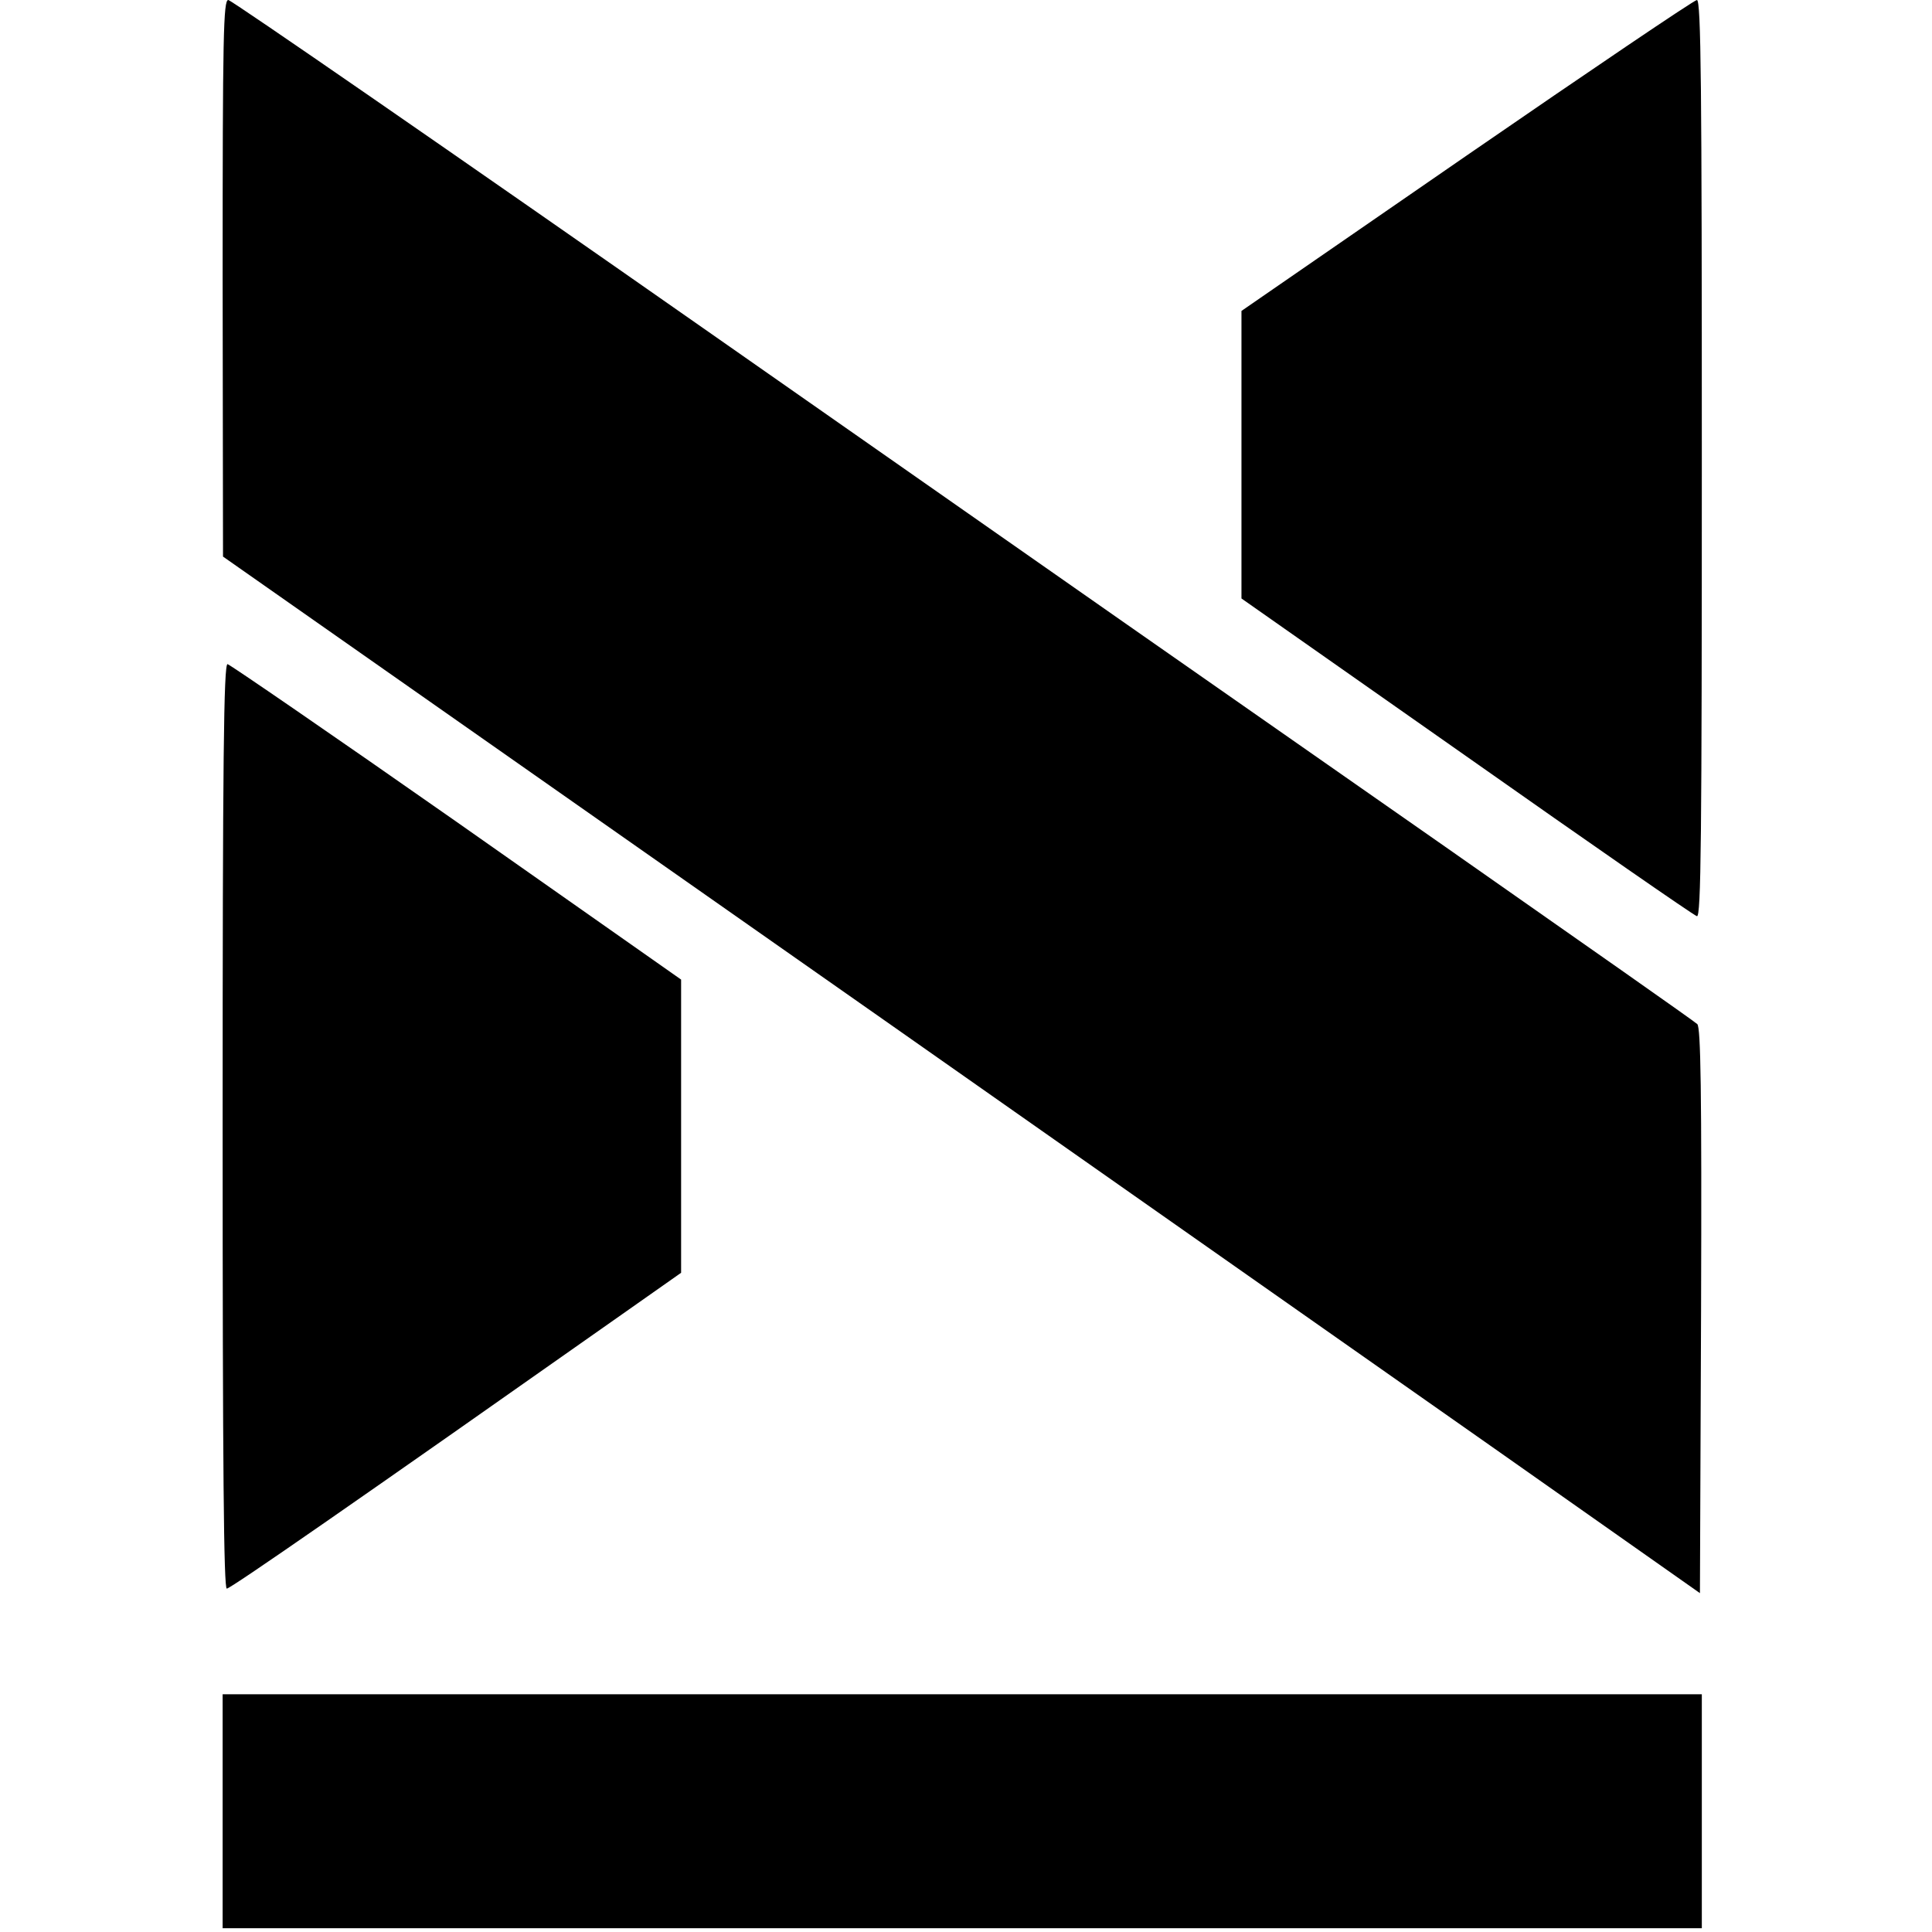
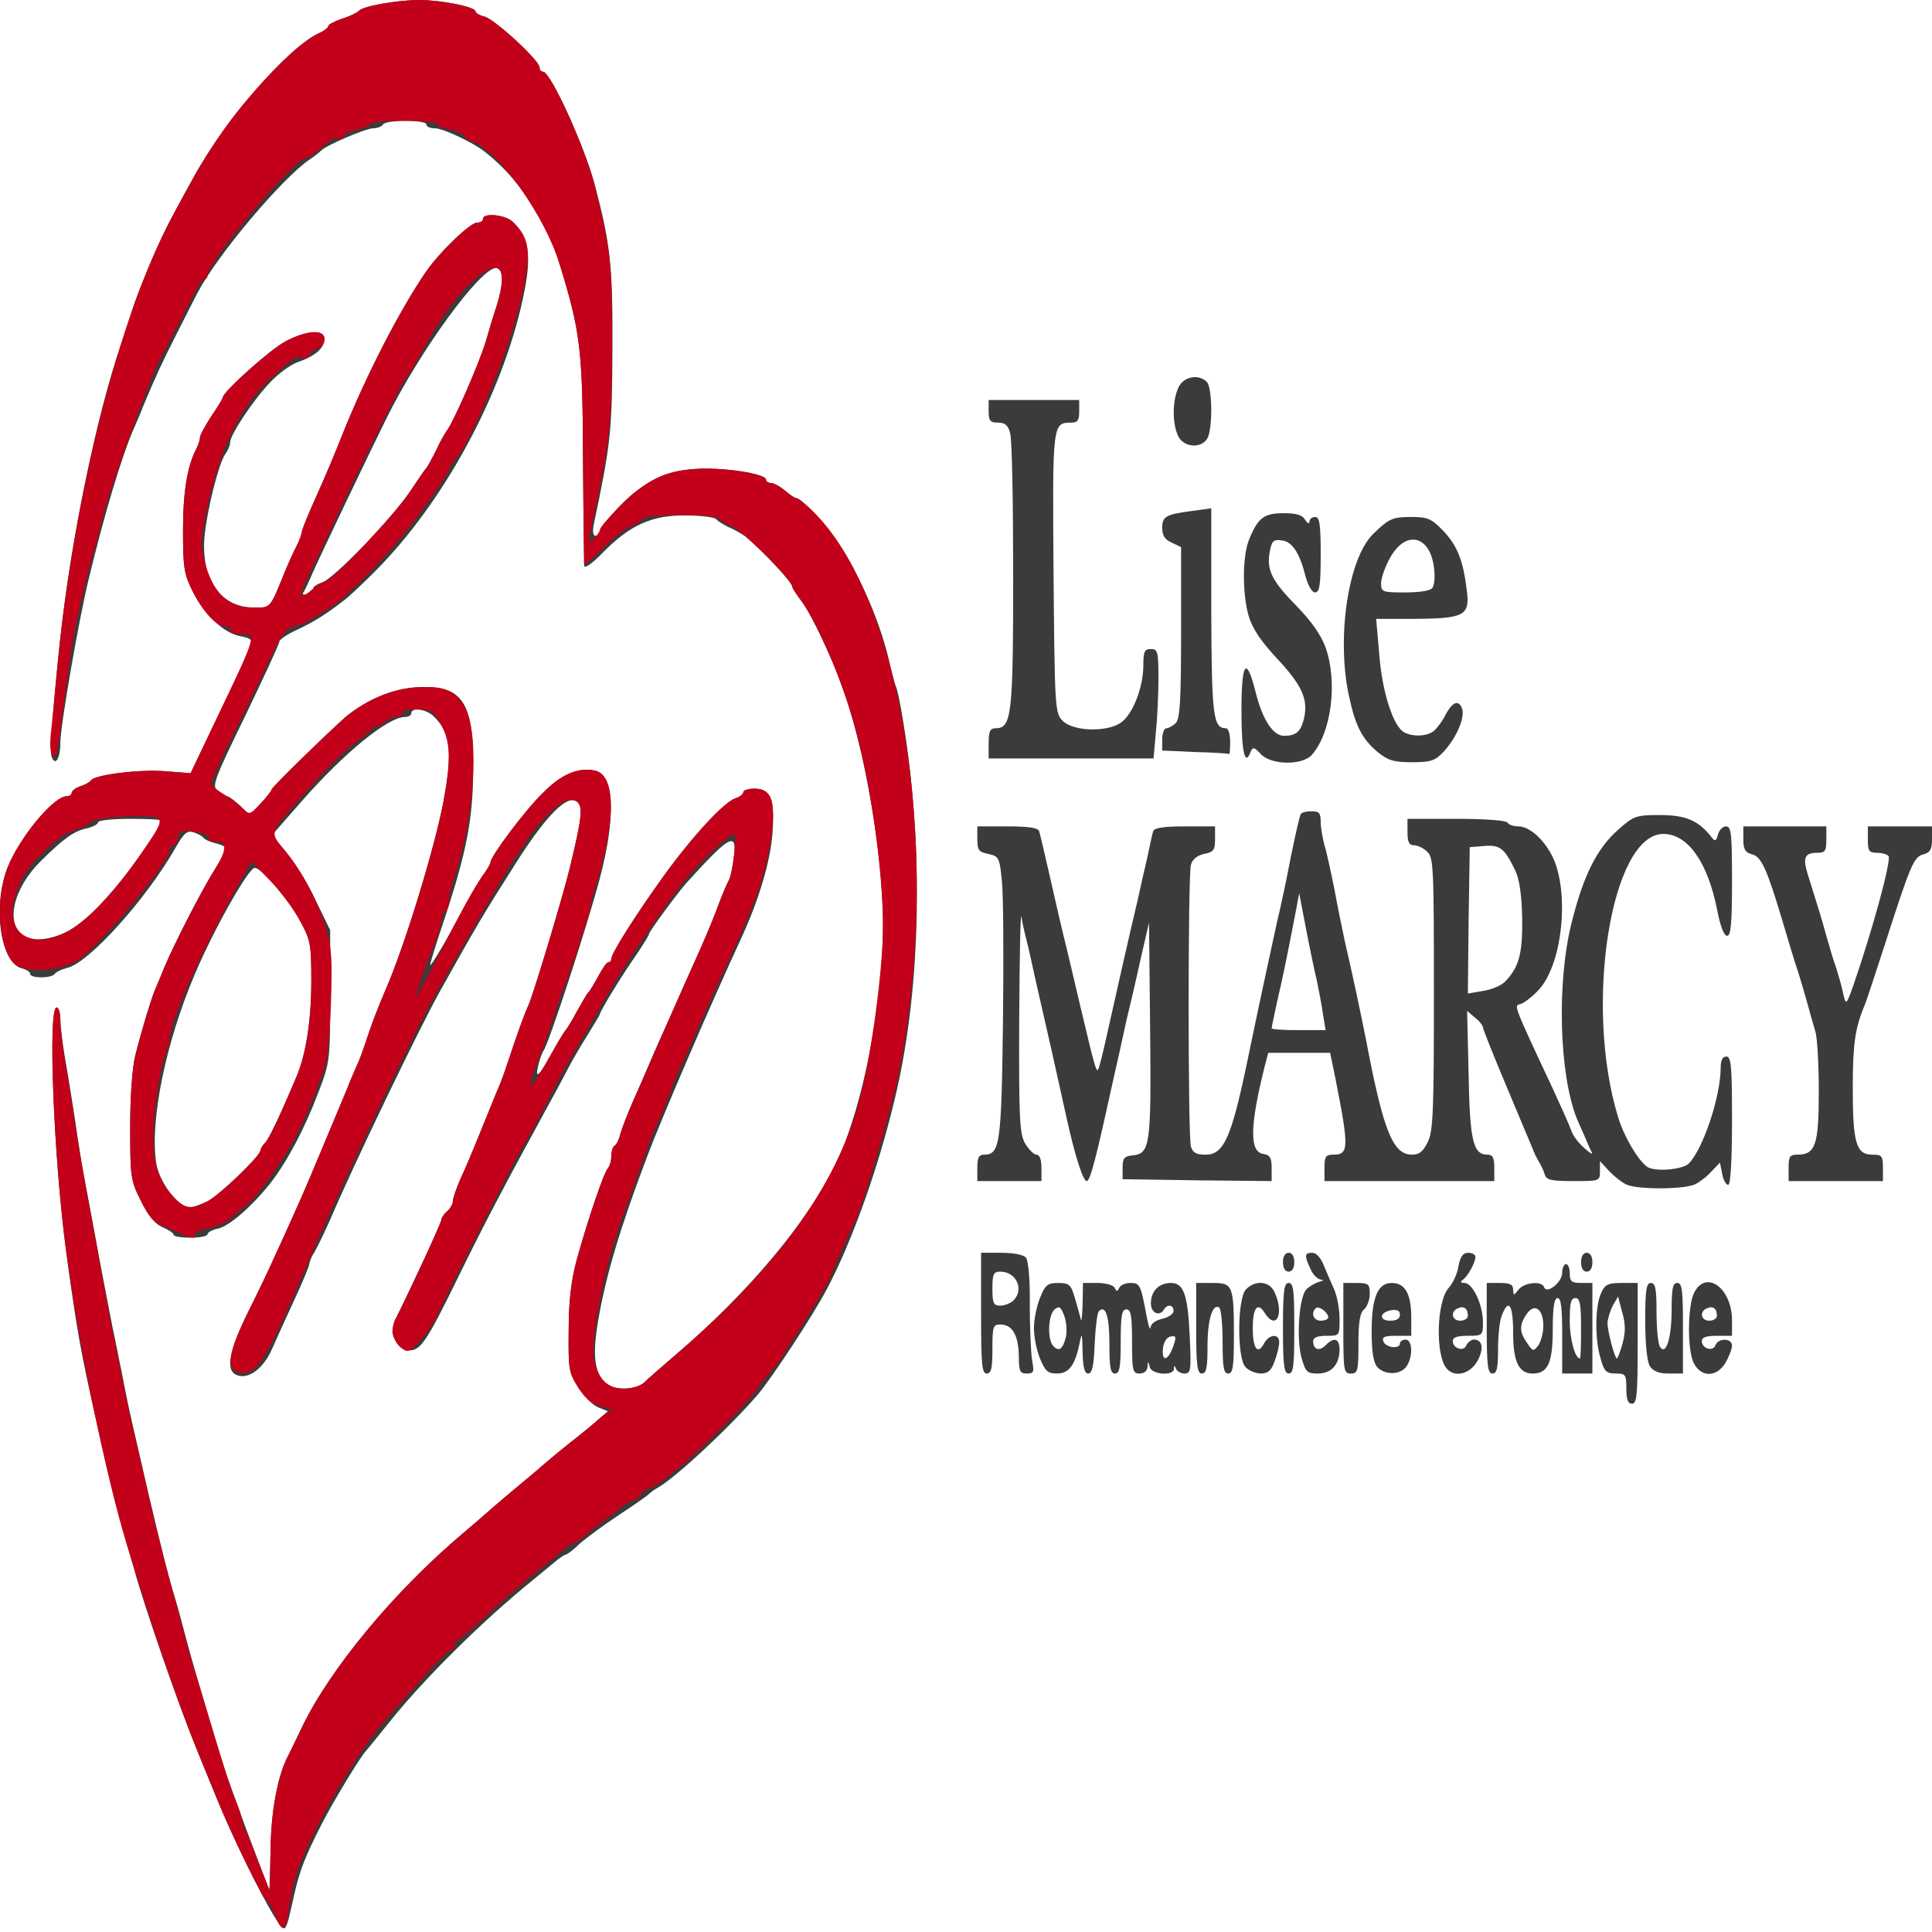
- <svg xmlns="http://www.w3.org/2000/svg" version="1.0" width="512pt" height="512pt" viewBox="0 0 512 512" preserveAspectRatio="xMidYMid meet">
-   <g transform="translate(0,512) scale(0.1,-0.1)" fill="#000000" stroke="none">
-     <path d="M590 4383 l1 -738 756 -530 c698 -489 1151 -807 2618 -1837 l540 -380 3 748 c2 590 -1 751 -10 760 -7 7 -308 218 -668 470 -360 251 -1230 859 -1933 1351 -702 491 -1284 893 -1292 893 -13 0 -15 -92 -15 -737z" />
-     <path d="M3887 4708 l-597 -412 0 -381 0 -381 597 -419 c328 -231 602 -421 610 -423 11 -3 13 204 13 1212 0 987 -2 1216 -13 1216 -7 0 -282 -186 -610 -412z" />
-     <path d="M590 2135 c0 -910 3 -1225 11 -1225 10 0 343 231 1049 728 l155 109 0 389 0 388 -595 418 c-327 229 -601 417 -607 418 -10 0 -13 -251 -13 -1225z" />
-     <path d="M590 320 l0 -310 1960 0 1960 0 0 310 0 310 -1960 0 -1960 0 0 -310z" />
+ <svg xmlns="http://www.w3.org/2000/svg" version="1.0" width="512px" height="512px" viewBox="0 0 5120 5120" preserveAspectRatio="xMidYMid meet">
+   <g id="layer101" fill="#3b3b3b" stroke="none">
+     <path d="M724 5074 c-37 -61 -107 -204 -150 -309 -15 -36 -42 -102 -53 -130 -48 -116 -141 -385 -165 -475 -9 -30 -25 -86 -36 -125 -11 -38 -27 -101 -35 -140 -9 -38 -22 -97 -30 -130 -42 -188 -50 -230 -80 -450 -33 -245 -48 -645 -25 -645 6 0 10 14 10 32 0 17 6 68 14 112 8 45 19 117 26 161 6 44 17 114 25 155 8 41 26 138 40 215 15 77 32 169 40 205 7 36 19 92 25 125 12 62 22 104 65 290 32 136 53 220 67 264 6 19 19 66 29 105 19 74 92 322 108 366 5 14 21 59 36 100 27 74 76 203 79 207 0 0 2 -47 3 -106 1 -97 18 -190 43 -241 4 -8 22 -44 39 -80 74 -156 244 -361 426 -515 32 -27 69 -59 81 -70 13 -11 42 -36 65 -55 23 -19 53 -44 65 -55 28 -24 63 -53 98 -80 14 -11 37 -30 51 -43 l26 -22 -25 -10 c-14 -5 -38 -29 -53 -52 -26 -41 -27 -49 -26 -153 0 -77 7 -133 21 -185 28 -102 72 -233 83 -244 5 -6 9 -20 9 -32 0 -13 4 -25 9 -28 5 -3 12 -17 15 -31 4 -14 18 -51 32 -83 14 -31 32 -73 40 -92 26 -61 32 -73 64 -145 17 -38 35 -79 40 -90 5 -11 22 -49 38 -85 16 -36 37 -87 47 -115 10 -27 22 -54 25 -60 4 -5 11 -31 14 -58 11 -76 -8 -66 -124 62 -25 28 -100 130 -100 136 0 4 -15 27 -32 53 -37 52 -98 152 -98 159 0 2 -15 27 -33 56 -18 29 -40 66 -48 82 -9 17 -31 59 -51 95 -123 225 -175 324 -242 461 -88 180 -103 202 -137 197 -30 -4 -48 -48 -32 -80 58 -118 123 -259 123 -266 0 -5 7 -15 15 -22 8 -7 15 -19 15 -26 0 -8 9 -33 19 -57 11 -23 36 -82 56 -132 20 -49 40 -99 45 -110 5 -11 16 -40 24 -65 31 -93 47 -136 56 -155 13 -28 92 -290 110 -365 27 -111 33 -148 27 -163 -18 -47 -79 7 -169 149 -89 140 -102 162 -201 339 -55 98 -232 466 -291 605 -16 36 -35 75 -42 87 -8 12 -14 27 -14 32 0 5 -18 49 -41 98 -22 48 -49 107 -59 130 -22 49 -60 78 -90 68 -34 -11 -25 -62 29 -171 27 -54 59 -121 71 -149 13 -27 35 -77 50 -110 24 -52 54 -124 117 -275 8 -19 19 -46 25 -60 5 -14 16 -38 23 -55 8 -16 20 -50 28 -75 14 -43 29 -80 48 -125 51 -116 131 -378 154 -500 25 -135 19 -184 -26 -227 -20 -19 -59 -24 -59 -8 0 6 -8 10 -17 10 -46 1 -162 96 -274 224 l-78 89 38 46 c21 25 56 82 77 126 l39 80 0 175 c0 172 -1 176 -32 257 -36 95 -82 181 -126 238 -49 62 -109 114 -139 121 -16 3 -28 10 -28 15 0 5 -20 9 -45 9 -25 0 -45 -3 -45 -8 0 -4 -13 -13 -30 -20 -20 -9 -38 -31 -57 -70 -27 -54 -28 -64 -28 -197 0 -83 6 -160 14 -190 20 -78 42 -148 51 -170 5 -11 16 -38 25 -60 28 -67 100 -207 133 -259 18 -28 32 -53 32 -57 0 -4 -12 -10 -27 -14 -15 -3 -30 -10 -33 -14 -3 -5 -15 -11 -26 -15 -18 -6 -26 1 -49 41 -79 138 -231 306 -287 318 -15 4 -30 11 -33 16 -8 12 -65 12 -65 0 0 -5 -10 -12 -23 -15 -56 -15 -77 -165 -37 -267 32 -80 122 -189 157 -189 7 0 13 -4 13 -9 0 -5 10 -13 22 -17 13 -4 26 -11 29 -16 10 -15 131 -30 199 -24 l65 5 64 -132 c36 -73 70 -145 76 -162 7 -16 15 -37 19 -46 6 -13 0 -18 -27 -23 -44 -8 -96 -57 -127 -120 -22 -44 -25 -63 -25 -160 0 -102 11 -171 36 -218 5 -10 9 -23 9 -29 0 -6 14 -31 30 -56 17 -24 30 -46 30 -49 0 -15 125 -127 166 -149 57 -30 104 -33 104 -7 0 24 -25 46 -69 61 -19 6 -52 30 -74 53 -45 47 -107 140 -107 160 0 8 -6 22 -14 33 -17 26 -47 145 -54 217 -10 112 43 188 130 188 47 0 42 6 85 -100 8 -19 21 -48 29 -63 8 -16 14 -33 14 -38 0 -4 12 -34 26 -66 40 -90 50 -113 80 -188 62 -156 153 -333 223 -435 35 -51 117 -130 135 -130 9 0 16 -4 16 -10 0 -17 60 -11 79 8 44 42 51 91 27 202 -54 254 -210 542 -393 725 -33 33 -69 67 -80 75 -50 39 -83 59 -126 79 -26 12 -47 26 -47 32 0 6 -41 94 -90 196 -84 172 -89 187 -73 199 10 7 21 14 25 14 4 0 19 11 34 25 l26 25 29 -31 c16 -17 29 -34 29 -37 0 -6 172 -173 202 -197 52 -41 116 -68 174 -73 129 -10 160 33 158 222 -1 132 -19 220 -80 403 -19 56 -34 106 -34 110 0 8 43 -64 90 -153 15 -28 37 -65 48 -82 12 -16 22 -33 22 -37 0 -15 89 -135 137 -182 50 -51 94 -70 139 -61 52 10 57 123 13 288 -32 121 -135 438 -149 455 -4 6 -10 24 -14 40 -9 39 4 25 40 -40 15 -27 30 -52 33 -55 3 -3 17 -25 30 -50 14 -25 27 -47 30 -50 4 -3 15 -22 26 -42 11 -21 23 -38 27 -38 5 0 8 -4 8 -9 0 -14 61 -111 137 -217 78 -108 162 -199 193 -209 11 -3 20 -11 20 -16 0 -5 13 -9 30 -9 43 0 54 28 47 120 -6 75 -36 175 -82 275 -82 177 -212 479 -250 580 -71 187 -110 317 -130 436 -15 90 -10 135 19 164 20 21 82 19 104 -2 10 -10 48 -43 83 -73 195 -167 352 -355 426 -510 70 -147 123 -420 123 -630 0 -210 -59 -524 -129 -685 -38 -87 -67 -145 -87 -172 -13 -17 -24 -34 -24 -37 0 -12 -73 -90 -124 -134 -9 -6 -28 -18 -43 -24 -15 -7 -31 -17 -35 -22 -3 -5 -40 -10 -80 -10 -90 -1 -148 25 -220 98 -29 30 -49 44 -50 35 0 -8 -2 -135 -3 -284 -1 -289 -7 -337 -62 -515 -36 -118 -108 -227 -196 -296 -30 -25 -113 -64 -134 -64 -13 0 -23 -4 -23 -10 0 -13 -107 -13 -115 0 -3 5 -15 10 -26 10 -20 0 -129 47 -139 60 -3 3 -16 14 -30 23 -73 50 -244 253 -296 352 -6 11 -31 61 -56 110 -41 81 -54 109 -90 195 -5 14 -16 39 -23 55 -31 69 -80 233 -120 400 -26 106 -75 389 -75 432 0 42 -13 65 -23 39 -5 -13 1 -104 22 -306 27 -261 96 -597 161 -785 12 -33 26 -76 31 -95 14 -47 77 -195 105 -245 11 -22 36 -67 54 -100 83 -153 253 -350 335 -387 14 -6 25 -15 25 -19 0 -4 17 -13 38 -20 20 -6 39 -16 43 -20 7 -12 102 -29 160 -29 57 0 149 18 149 30 0 4 11 11 24 14 27 7 146 116 146 135 0 6 4 11 9 11 20 0 109 195 136 295 43 162 49 218 48 440 -1 218 -4 249 -49 463 -4 21 -3 32 5 32 6 0 11 -6 11 -12 0 -12 60 -79 92 -103 52 -41 92 -57 157 -62 72 -6 191 12 191 28 0 5 6 9 13 9 8 0 24 9 37 20 13 11 26 20 30 20 13 0 67 56 101 105 68 97 125 229 149 343 6 24 12 47 14 51 3 4 10 36 16 72 59 341 52 724 -17 1014 -43 184 -114 383 -181 510 -38 72 -144 233 -183 280 -75 87 -218 221 -268 249 -9 5 -18 12 -21 15 -3 4 -39 29 -80 56 -41 27 -88 62 -105 77 -16 16 -33 28 -36 28 -3 0 -15 8 -27 18 -11 9 -40 33 -63 52 -132 107 -284 258 -374 370 -33 41 -62 77 -65 80 -13 12 -91 141 -118 195 -44 86 -58 123 -72 185 -25 111 -22 108 -56 54z m-173 -1891 c33 -18 139 -120 139 -134 0 -4 6 -14 13 -21 10 -11 36 -64 82 -173 26 -60 40 -152 40 -255 0 -98 -2 -109 -30 -160 -32 -59 -101 -140 -120 -140 -16 0 -106 158 -158 280 -78 183 -120 388 -103 503 8 49 58 117 88 117 9 0 31 -8 49 -17z m-366 -718 c39 -23 82 -64 140 -136 26 -31 105 -147 105 -154 0 -3 -38 -5 -85 -5 -47 0 -85 4 -85 9 0 5 -13 12 -29 16 -35 7 -62 27 -122 86 -75 74 -96 168 -45 201 23 15 79 7 121 -17z m645 -905 c0 -5 10 -12 23 -16 30 -9 183 -167 232 -239 22 -33 42 -62 45 -65 3 -3 14 -23 25 -45 10 -22 24 -47 30 -55 18 -24 85 -178 102 -234 8 -28 21 -71 29 -95 19 -60 18 -101 -1 -101 -42 0 -201 218 -290 397 -45 91 -167 346 -195 408 -12 28 -24 53 -27 57 -2 4 3 5 11 2 9 -3 16 -10 16 -14z" />
+     <path d="M4310 3680 c0 -37 -2 -40 -28 -40 -25 0 -31 -6 -40 -39 -16 -51 -15 -140 1 -174 10 -23 18 -27 55 -27 l42 0 0 160 c0 136 -2 160 -15 160 -11 0 -15 -11 -15 -40z m-10 -120 c8 -29 8 -52 -1 -82 l-11 -42 -14 24 c-7 14 -13 34 -14 45 0 23 19 95 25 95 2 0 9 -18 15 -40z" />
+     <path d="M2600 3480 l0 -160 54 0 c32 0 58 5 65 13 6 8 11 57 10 124 0 61 3 127 6 147 6 32 5 36 -14 36 -18 0 -21 -6 -21 -47 -1 -54 -17 -83 -49 -83 -19 0 -21 5 -21 65 0 51 -3 65 -15 65 -13 0 -15 -24 -15 -160z m86 -34 c29 -29 7 -76 -35 -76 -18 0 -21 6 -21 45 0 39 3 45 21 45 11 0 27 -6 35 -14z" />
+     <path d="M2756 3600 c-9 -22 -16 -58 -16 -80 0 -22 7 -58 16 -80 14 -35 20 -40 48 -40 29 0 34 4 44 38 6 20 13 46 16 57 2 11 4 -6 5 -37 l1 -58 39 0 c22 0 42 6 45 13 5 10 7 10 12 0 3 -7 16 -13 30 -13 25 0 27 4 43 90 5 25 9 37 10 28 1 -10 13 -19 31 -23 17 -4 30 -13 30 -21 0 -16 -16 -19 -25 -4 -12 20 -35 10 -35 -16 0 -32 21 -54 53 -54 34 0 45 31 50 143 4 88 3 97 -14 97 -9 0 -20 -6 -22 -12 -4 -10 -6 -10 -6 0 -1 19 -59 15 -64 -5 -4 -17 -5 -17 -6 0 -1 10 -9 17 -21 17 -18 0 -20 -7 -20 -85 0 -69 -3 -85 -15 -85 -12 0 -15 16 -15 85 0 69 -3 85 -15 85 -12 0 -15 -15 -15 -79 0 -73 -10 -104 -28 -86 -4 4 -9 42 -11 86 -2 59 -7 79 -17 79 -10 0 -14 -16 -15 -57 -1 -51 -2 -54 -8 -23 -12 58 -28 80 -60 80 -24 0 -31 -6 -45 -40z m353 -31 c9 -27 8 -30 -7 -27 -10 2 -18 14 -20 31 -4 37 13 34 27 -4z m-284 -27 c3 -16 1 -41 -5 -56 -9 -23 -13 -26 -25 -16 -18 15 -20 81 -3 98 15 15 25 7 33 -26z" />
+     <path d="M3170 3520 l0 -120 44 0 c53 0 56 6 56 143 0 80 -3 97 -15 97 -12 0 -15 -16 -15 -84 0 -47 -4 -87 -9 -91 -18 -11 -31 33 -31 104 0 56 -3 71 -15 71 -12 0 -15 -20 -15 -120z" />
+     <path d="M3300 3622 c-22 -25 -21 -182 2 -205 25 -26 63 -22 76 8 26 57 4 102 -26 55 -19 -31 -32 -15 -32 40 0 54 13 72 30 40 13 -24 40 -27 40 -3 0 9 -5 32 -12 50 -9 26 -18 33 -38 33 -14 -1 -32 -8 -40 -18z" />
+     <path d="M3400 3520 c0 -100 3 -120 15 -120 13 0 15 20 15 120 0 100 -2 120 -15 120 -12 0 -15 -20 -15 -120z" />
+     <path d="M3449 3598 c-14 -53 -6 -162 13 -181 8 -8 23 -17 34 -20 12 -3 13 -5 4 -6 -8 -1 -21 -13 -27 -28 -17 -36 -16 -43 5 -43 10 0 22 13 30 33 7 17 20 47 28 65 8 18 14 53 14 77 0 45 0 45 -35 45 -24 0 -35 5 -35 14 0 23 17 28 33 11 23 -23 37 -18 37 13 -1 39 -22 62 -58 62 -28 0 -32 -4 -43 -42z m71 -107 c0 -13 -26 -32 -33 -24 -14 13 -6 33 13 33 11 0 20 -4 20 -9z" />
+     <path d="M3560 3520 l0 -120 35 0 c32 0 35 3 35 29 0 16 -7 34 -15 41 -11 9 -15 33 -15 91 0 72 -2 79 -20 79 -19 0 -20 -7 -20 -120z" />
+     <path d="M3650 3623 c-10 -12 -15 -40 -15 -94 0 -90 16 -129 53 -129 35 0 51 27 52 88 l0 52 -40 0 c-31 0 -38 3 -34 15 7 17 44 21 44 5 0 -5 7 -10 15 -10 19 0 20 48 1 73 -17 21 -56 21 -76 0z m60 -139 c0 -10 -7 -14 -22 -12 -32 5 -35 28 -4 28 17 0 26 -5 26 -16z" />
+     <path d="M3834 3627 c-31 -36 -27 -180 6 -215 10 -11 22 -36 25 -56 5 -26 12 -36 26 -36 11 0 19 5 19 11 0 15 -21 53 -34 61 -7 5 -5 8 5 8 22 0 49 58 49 104 0 35 -1 36 -40 36 -28 0 -40 4 -40 14 0 20 30 29 36 11 4 -8 13 -15 20 -15 24 0 27 27 8 59 -20 33 -59 42 -80 18z m56 -140 c0 -19 -10 -27 -26 -20 -21 8 -17 33 6 33 11 0 20 -6 20 -13z" />
+     <path d="M3940 3520 l0 -120 35 0 c27 0 35 4 35 18 1 16 1 16 14 0 15 -20 62 -24 68 -7 7 20 48 -13 48 -38 0 -13 5 -23 10 -23 6 0 10 11 10 25 0 21 5 25 30 25 l30 0 0 120 0 120 -40 0 -40 0 0 -100 c0 -73 -3 -100 -12 -100 -9 0 -13 23 -13 83 0 89 -13 117 -53 117 -37 0 -52 -31 -52 -108 0 -74 -12 -93 -30 -46 -6 14 -10 54 -10 90 0 50 -3 64 -15 64 -12 0 -15 -20 -15 -120z m250 0 c0 -64 -3 -80 -15 -80 -12 0 -15 13 -15 60 0 49 14 100 27 100 2 0 3 -36 3 -80z m-100 -6 c0 -45 -23 -62 -44 -32 -20 29 -20 48 1 77 15 23 17 23 30 6 7 -11 13 -33 13 -51z" />
+     <path d="M4372 3620 c-7 -12 -12 -58 -12 -120 0 -82 3 -100 15 -100 12 0 15 15 15 78 0 42 4 83 9 91 16 25 31 -23 31 -98 0 -56 3 -71 15 -71 13 0 15 20 15 120 l0 120 -38 0 c-26 0 -41 -6 -50 -20z" />
+     <path d="M4489 3613 c-18 -33 -17 -154 1 -188 32 -61 100 -11 100 74 l0 41 -40 0 c-28 0 -40 4 -40 14 0 20 30 29 36 11 8 -20 44 -19 44 1 0 9 -8 29 -17 45 -23 39 -64 40 -84 2z m61 -126 c0 -19 -10 -27 -26 -20 -21 8 -17 33 6 33 11 0 20 -6 20 -13z" />
+     <path d="M3400 3345 c0 -16 6 -25 15 -25 9 0 15 9 15 25 0 16 -6 25 -15 25 -9 0 -15 -9 -15 -25z" />
+     <path d="M4190 3345 c0 -16 6 -25 15 -25 9 0 15 9 15 25 0 16 -6 25 -15 25 -9 0 -15 -9 -15 -25z" />
+     <path d="M4312 3140 c-12 -5 -34 -22 -47 -36 l-25 -27 0 27 c0 26 -1 26 -70 26 -59 0 -72 -3 -76 -17 -3 -10 -10 -25 -15 -33 -5 -8 -12 -22 -15 -30 -3 -8 -35 -83 -70 -167 -35 -83 -64 -156 -64 -160 0 -5 -9 -17 -21 -26 l-21 -18 4 168 c3 176 12 213 50 213 14 0 18 8 18 35 l0 35 -225 0 -225 0 0 -35 c0 -30 3 -35 24 -35 41 0 41 -20 5 -202 l-14 -68 -82 0 -82 0 -10 38 c-39 157 -40 225 -3 230 18 3 22 10 22 38 l0 34 -197 -2 -198 -3 0 -30 c0 -25 4 -31 26 -33 47 -5 50 -25 47 -332 l-3 -285 -23 100 c-12 55 -29 127 -37 160 -7 33 -25 114 -40 180 -40 183 -56 245 -65 245 -10 0 -32 -69 -54 -170 -9 -41 -27 -122 -40 -180 -13 -58 -32 -139 -41 -180 -9 -41 -20 -91 -25 -110 -5 -19 -11 -46 -13 -60 -3 -14 -5 109 -6 273 -1 266 1 302 16 328 10 16 23 29 30 29 8 0 13 13 13 35 l0 35 -85 0 -85 0 0 -35 c0 -27 4 -35 18 -35 42 0 46 -28 50 -354 2 -170 1 -338 -3 -373 -6 -60 -8 -64 -36 -70 -25 -5 -29 -10 -29 -39 l0 -34 80 0 c56 0 82 4 84 13 2 6 16 66 31 132 15 66 33 145 41 175 7 30 25 105 39 165 38 160 41 172 47 155 3 -8 13 -49 22 -90 22 -99 63 -280 81 -355 7 -33 19 -85 26 -115 6 -30 13 -61 15 -67 2 -9 28 -13 84 -13 l80 0 0 34 c0 29 -4 34 -29 39 -18 4 -31 14 -35 29 -8 30 -8 716 0 746 5 17 14 22 39 22 48 0 68 -45 109 -240 26 -127 66 -312 81 -380 9 -36 25 -112 36 -170 12 -58 23 -108 26 -112 2 -5 15 -8 29 -8 20 0 24 5 24 28 0 15 5 43 10 62 6 19 17 71 26 115 8 44 21 107 28 140 20 85 42 190 56 260 46 242 71 304 121 305 21 0 30 -8 43 -34 14 -29 16 -83 16 -393 0 -336 -1 -361 -18 -376 -10 -10 -26 -17 -35 -17 -13 0 -17 -9 -17 -35 l0 -35 129 0 c76 0 132 4 136 10 3 6 17 10 29 10 35 0 82 49 100 104 34 106 10 273 -49 332 -17 18 -38 33 -46 35 -17 4 -20 -2 86 224 23 50 45 99 49 111 3 11 18 32 33 45 14 13 24 20 22 14 -3 -5 -11 -23 -18 -40 -7 -16 -17 -39 -22 -50 -47 -117 -54 -361 -14 -520 31 -124 66 -195 123 -246 42 -37 47 -39 112 -39 68 0 102 15 136 59 9 12 12 10 17 -8 3 -11 12 -21 21 -21 14 0 16 19 16 145 0 113 -3 145 -13 145 -8 0 -18 -25 -26 -67 -25 -128 -78 -203 -143 -203 -138 0 -211 453 -120 750 15 51 53 115 77 132 19 14 93 8 110 -8 38 -38 85 -178 85 -255 0 -19 5 -29 15 -29 13 0 15 26 15 170 0 109 -4 170 -10 170 -6 0 -13 -13 -16 -29 l-6 -30 -22 23 c-11 13 -31 28 -43 34 -26 14 -148 15 -181 2z m-806 -452 c-3 -24 -11 -63 -16 -88 -6 -25 -19 -87 -29 -139 l-18 -94 -12 64 c-26 133 -31 156 -46 221 -8 37 -15 70 -15 73 0 3 32 5 71 5 l72 0 -7 -42z m482 -86 c37 -38 47 -73 46 -166 -1 -61 -7 -103 -17 -126 -29 -61 -41 -72 -84 -68 l-38 3 -3 194 -2 194 40 -7 c22 -3 48 -14 58 -24z" />
+     <path d="M4740 3095 c0 -30 3 -35 23 -35 48 0 57 -25 57 -167 0 -71 -4 -143 -9 -159 -5 -16 -14 -49 -21 -74 -7 -25 -18 -63 -25 -85 -8 -22 -25 -80 -40 -130 -42 -141 -57 -175 -82 -181 -18 -5 -23 -13 -23 -40 l0 -34 110 0 110 0 0 35 c0 30 -3 35 -24 35 -34 0 -39 13 -25 58 24 76 37 118 49 162 7 25 18 63 26 85 7 22 16 54 19 70 7 29 8 29 27 -25 50 -144 100 -328 93 -341 -4 -5 -17 -9 -31 -9 -21 0 -24 -5 -24 -35 l0 -35 85 0 85 0 0 34 c0 27 -5 35 -22 40 -26 6 -34 25 -102 236 -26 80 -50 154 -55 165 -25 60 -31 103 -31 218 0 146 9 177 52 177 25 0 28 3 28 35 l0 35 -125 0 -125 0 0 -35z" />
+     <path d="M3341 1998 c-18 -19 -21 -19 -27 -5 -15 40 -24 -2 -24 -109 0 -131 13 -148 38 -48 18 72 46 114 75 114 31 0 44 -11 52 -43 13 -52 -3 -89 -69 -160 -45 -48 -67 -81 -77 -115 -17 -59 -17 -160 2 -204 23 -56 39 -68 91 -68 34 0 50 5 57 18 6 9 11 11 11 5 0 -7 7 -13 15 -13 12 0 15 18 15 100 0 81 -3 100 -15 100 -8 0 -18 -17 -25 -42 -16 -63 -35 -93 -64 -96 -21 -3 -26 2 -31 30 -9 48 5 77 72 145 38 39 64 76 76 109 32 91 16 224 -36 284 -25 29 -109 28 -136 -2z" />
+     <path d="M3651 1993 c-42 -35 -60 -71 -77 -153 -32 -153 -1 -360 65 -425 41 -40 51 -45 100 -45 44 0 54 4 85 36 37 39 53 76 63 157 9 68 -5 76 -136 77 l-104 0 8 92 c7 95 34 184 62 206 21 15 63 15 83 -1 8 -7 22 -25 30 -41 19 -37 36 -43 45 -17 7 24 -15 76 -50 114 -22 23 -33 27 -83 27 -49 0 -64 -5 -91 -27z m145 -435 c5 -7 7 -28 5 -47 -8 -91 -74 -110 -117 -33 -13 23 -24 54 -24 67 0 24 3 25 64 25 41 0 68 -5 72 -12z" />
+     <path d="M2620 1970 c0 -32 4 -40 18 -40 43 0 47 -33 47 -404 0 -193 -3 -363 -8 -378 -5 -21 -14 -28 -32 -28 -21 0 -25 -5 -25 -30 l0 -30 120 0 120 0 0 30 c0 24 -4 30 -21 30 -50 0 -50 2 -47 399 3 358 4 371 24 391 28 29 120 31 156 4 31 -23 58 -94 58 -151 0 -36 3 -43 20 -43 18 0 20 7 20 78 0 42 -3 107 -7 145 l-6 67 -218 0 -219 0 0 -40z" />
+     <path d="M3168 1993 l-88 -4 0 -29 c0 -17 5 -30 11 -30 6 0 17 -6 25 -14 11 -12 14 -58 14 -241 l0 -225 -25 -12 c-18 -8 -25 -19 -25 -39 0 -30 9 -36 80 -45 l50 -7 0 274 c1 277 5 309 39 309 6 0 11 15 11 35 0 19 -1 34 -2 33 -2 -1 -42 -4 -90 -5z" />
+     <path d="M3122 1155 c-16 -34 -15 -94 1 -128 13 -29 53 -37 75 -15 15 15 16 122 2 149 -16 29 -64 25 -78 -6z" />
+   </g>
+   <g id="layer102" fill="#c30019" stroke="none">
+     <path d="M729 5075 c-7 -19 -16 -35 -20 -35 -9 0 -94 -174 -135 -275 -6 -16 -17 -41 -22 -55 -70 -164 -139 -364 -217 -620 -56 -187 -127 -528 -159 -770 -34 -255 -50 -650 -26 -650 6 0 10 17 10 37 0 20 7 75 15 122 8 47 20 118 25 156 12 76 34 199 55 310 7 39 18 99 25 135 6 36 17 94 25 130 7 36 19 92 25 125 7 33 18 85 26 115 7 30 25 107 39 170 15 63 34 140 42 170 15 54 29 108 54 200 6 25 17 63 24 85 8 22 25 81 40 130 40 134 57 187 72 222 7 17 13 36 13 42 0 6 4 19 9 29 6 9 22 50 37 90 15 39 28 72 28 72 1 0 2 -49 3 -108 1 -98 18 -190 43 -242 4 -8 22 -44 39 -80 74 -155 243 -360 426 -515 32 -27 69 -59 81 -70 13 -11 42 -36 65 -55 23 -19 53 -44 65 -55 27 -23 61 -51 98 -80 14 -11 39 -32 56 -46 l31 -26 -30 -6 c-21 -5 -39 -19 -58 -49 -26 -41 -27 -49 -26 -153 0 -77 7 -133 21 -185 28 -102 72 -233 83 -244 5 -6 9 -20 9 -32 0 -13 4 -25 9 -28 5 -3 12 -17 15 -31 4 -14 18 -51 32 -83 14 -31 29 -66 34 -77 18 -41 58 -132 79 -180 30 -68 36 -81 69 -155 16 -36 37 -87 47 -115 10 -27 22 -54 26 -60 10 -14 23 -125 15 -125 -13 0 -87 69 -134 126 -31 37 -148 208 -182 265 -8 14 -34 59 -58 100 -24 41 -51 88 -61 104 -10 17 -40 73 -66 125 -27 52 -56 106 -66 120 -15 23 -187 362 -223 440 -17 38 -61 90 -76 90 -16 0 -40 -31 -40 -51 0 -11 4 -27 10 -37 20 -36 120 -252 120 -261 0 -5 7 -14 15 -21 8 -7 15 -19 15 -26 0 -8 9 -33 19 -57 11 -23 36 -82 56 -132 20 -49 40 -99 45 -110 5 -11 16 -40 24 -65 31 -93 47 -136 56 -155 13 -28 92 -290 110 -365 38 -157 38 -180 0 -180 -24 0 -76 50 -116 110 -16 25 -31 47 -34 50 -3 3 -11 16 -19 30 -8 14 -35 60 -60 103 -25 43 -60 104 -78 135 -17 31 -38 68 -46 82 -47 81 -184 366 -283 585 -27 60 -32 71 -79 180 -93 214 -116 249 -158 243 -39 -5 -34 -51 21 -162 28 -56 60 -123 72 -151 13 -27 35 -77 50 -110 24 -52 54 -124 117 -275 8 -19 19 -46 25 -60 5 -14 16 -38 23 -55 8 -16 20 -50 28 -75 14 -43 29 -80 48 -125 51 -116 131 -378 154 -500 21 -112 19 -160 -7 -206 -20 -36 -25 -39 -65 -39 -27 0 -42 4 -38 10 3 6 -3 10 -14 10 -11 0 -27 7 -35 16 -9 8 -16 13 -16 9 0 -4 -6 0 -14 7 -8 7 -26 22 -40 33 -39 30 -74 65 -141 140 -95 107 -92 98 -47 153 46 57 83 127 107 205 14 48 16 83 12 195 -2 75 -10 153 -17 172 -34 93 -45 119 -73 175 -33 66 -100 161 -132 186 -11 9 -31 26 -44 38 -14 12 -42 24 -63 27 -20 4 -35 10 -32 15 7 12 -12 11 -34 0 -9 -5 -32 -15 -49 -21 -25 -9 -39 -26 -60 -69 -27 -53 -28 -63 -28 -196 0 -83 6 -160 14 -190 20 -78 42 -148 51 -170 5 -11 16 -38 25 -60 24 -58 92 -191 132 -257 36 -58 36 -78 2 -78 -11 0 -18 -4 -15 -9 7 -10 -60 -25 -74 -16 -6 3 -10 13 -10 21 0 8 -4 14 -10 14 -5 0 -10 5 -10 11 0 31 -153 219 -234 287 -35 28 -109 41 -161 26 -54 -15 -74 -165 -35 -265 32 -80 122 -189 157 -189 7 0 13 -4 13 -9 0 -5 10 -13 22 -17 13 -4 26 -11 29 -16 10 -15 131 -30 199 -24 l65 5 65 -137 c114 -238 112 -232 64 -232 -13 0 -24 -4 -24 -10 0 -5 -7 -10 -14 -10 -23 0 -59 -40 -86 -94 -22 -44 -25 -62 -25 -160 0 -102 11 -171 36 -218 5 -10 9 -23 9 -29 0 -6 14 -31 30 -56 16 -24 30 -46 30 -49 0 -15 125 -127 166 -149 58 -31 104 -33 104 -6 0 11 -9 23 -20 26 -11 3 -20 11 -20 16 0 6 -8 9 -17 7 -20 -4 -24 -1 -89 58 -79 72 -134 190 -169 358 -14 72 -14 83 0 134 23 77 62 112 124 112 50 0 45 6 88 -100 8 -19 21 -48 29 -63 8 -16 14 -33 14 -38 0 -4 12 -34 26 -66 40 -90 50 -113 80 -188 62 -156 153 -333 223 -435 35 -51 117 -130 135 -130 9 0 16 -4 16 -10 0 -17 60 -11 79 8 44 42 49 77 27 183 -29 138 -132 393 -182 450 -8 8 -14 19 -14 24 0 4 -31 51 -69 104 -58 82 -144 176 -220 242 -27 24 -106 69 -120 69 -21 0 -37 23 -80 116 -23 49 -64 134 -92 189 -27 55 -49 105 -49 110 0 6 15 19 32 29 18 11 41 28 51 38 18 18 19 18 48 -13 16 -17 29 -34 29 -37 0 -6 172 -173 202 -197 52 -41 116 -68 174 -73 82 -6 114 7 139 59 36 76 21 292 -31 444 -8 23 -14 50 -14 62 0 12 -4 25 -10 28 -5 3 -10 14 -10 24 0 9 -12 46 -26 82 -27 67 -46 124 -39 118 2 -2 23 -42 48 -89 74 -145 103 -196 125 -228 12 -16 22 -33 22 -37 0 -15 89 -135 137 -182 50 -51 94 -70 139 -61 57 11 57 134 2 308 -6 19 -12 42 -13 51 0 8 -6 28 -12 45 -5 16 -18 54 -27 84 -10 30 -22 64 -27 75 -5 11 -18 47 -28 80 -11 33 -29 85 -41 115 -43 109 -30 103 38 -20 14 -25 28 -47 31 -50 3 -3 17 -25 30 -50 14 -25 27 -47 30 -50 4 -3 15 -22 26 -42 11 -21 23 -38 27 -38 5 0 8 -4 8 -9 0 -14 61 -111 137 -217 78 -108 162 -199 193 -209 11 -3 20 -11 20 -16 0 -5 13 -9 30 -9 20 0 33 7 41 22 20 37 -2 179 -43 278 -5 14 -16 39 -22 55 -7 17 -24 55 -38 85 -35 75 -77 169 -93 205 -7 17 -24 56 -39 87 -14 31 -26 60 -26 63 0 3 -9 27 -21 53 -11 26 -24 56 -29 67 -5 11 -20 54 -35 95 -15 41 -32 91 -40 110 -49 131 -92 335 -81 392 10 52 36 78 80 78 21 0 44 -7 54 -17 10 -10 48 -43 83 -73 265 -226 425 -447 485 -669 32 -114 64 -351 64 -466 0 -144 -32 -373 -72 -520 -34 -126 -101 -284 -144 -342 -13 -17 -24 -34 -24 -37 0 -20 -135 -153 -163 -162 -12 -4 -25 -12 -29 -18 -5 -7 -44 -11 -103 -11 -59 0 -98 4 -103 11 -4 6 -18 15 -31 19 -12 4 -45 30 -72 57 -27 28 -50 46 -51 42 0 -5 -2 -130 -3 -279 -1 -289 -7 -337 -62 -515 -40 -130 -164 -303 -232 -325 -11 -3 -21 -10 -21 -15 0 -5 -16 -12 -35 -16 -19 -3 -35 -10 -35 -15 0 -5 -40 -9 -90 -9 -49 0 -90 4 -90 9 0 5 -16 12 -35 15 -19 4 -35 12 -35 17 0 6 -6 9 -12 7 -7 -3 -17 -1 -23 4 -5 5 -21 17 -34 28 -13 11 -28 20 -32 20 -29 0 -259 274 -259 309 0 6 -3 11 -8 11 -4 0 -12 8 -17 19 -6 10 -27 52 -48 92 -21 41 -42 81 -47 89 -32 56 -152 390 -164 455 -3 14 -9 39 -15 57 -23 77 -60 240 -66 297 -3 23 -9 68 -31 229 -8 50 -25 27 -20 -26 3 -26 10 -101 16 -167 43 -464 166 -951 306 -1210 73 -135 92 -168 141 -237 76 -106 194 -225 248 -250 14 -6 25 -15 25 -19 0 -4 17 -13 38 -20 20 -6 39 -16 43 -20 7 -12 102 -29 160 -29 57 0 149 18 149 30 0 4 11 11 24 14 27 7 146 116 146 135 0 6 4 11 9 11 21 0 116 212 139 310 41 168 44 198 44 405 0 209 -6 267 -47 456 -18 83 -18 84 0 65 8 -8 15 -18 15 -23 0 -8 66 -78 92 -98 52 -41 92 -57 157 -62 72 -6 191 12 191 28 0 5 6 9 13 9 8 0 24 9 37 20 13 11 26 20 30 20 3 0 20 12 36 27 252 233 358 948 227 1538 -16 72 -86 304 -102 340 -32 69 -71 157 -71 161 0 6 -92 158 -99 164 -3 3 -12 17 -20 32 -7 14 -26 40 -42 58 -16 17 -29 33 -29 36 0 12 -158 172 -205 209 -14 11 -35 28 -47 37 -11 10 -29 20 -39 23 -11 4 -19 10 -19 15 0 5 -8 11 -19 15 -10 3 -28 13 -39 23 -11 9 -32 26 -47 36 -14 11 -36 28 -47 38 -12 10 -25 18 -29 18 -4 0 -14 6 -21 13 -7 6 -29 25 -48 40 -65 52 -111 92 -173 150 -33 31 -65 57 -69 57 -5 0 -6 5 -3 10 3 6 2 10 -3 10 -11 0 -34 22 -102 100 -30 34 -68 76 -83 94 -59 64 -157 227 -212 351 -19 42 -32 92 -40 148 -7 56 -19 60 -36 12z m-178 -1892 c33 -18 139 -120 139 -134 0 -4 6 -14 13 -21 10 -11 36 -64 82 -173 26 -60 40 -152 40 -255 0 -97 -2 -109 -30 -160 -16 -30 -52 -78 -79 -106 l-50 -51 -15 27 c-102 177 -201 394 -201 442 0 10 -5 28 -11 40 -6 11 -17 65 -25 121 -18 129 -7 200 40 252 35 40 51 42 97 18z m-366 -718 c57 -34 125 -109 204 -224 34 -50 40 -66 29 -73 -16 -11 -168 -3 -177 10 -3 5 -21 14 -38 20 -18 6 -39 17 -48 24 -74 64 -95 92 -114 151 -33 101 44 150 144 92z m645 -905 c13 -11 28 -20 33 -20 17 0 180 -173 222 -235 22 -33 42 -62 45 -65 3 -3 14 -23 25 -45 10 -22 24 -47 30 -55 18 -24 85 -178 102 -234 8 -28 21 -71 29 -95 36 -114 2 -134 -82 -47 -45 47 -78 97 -132 196 -7 14 -19 32 -26 40 -12 14 -141 275 -208 420 -16 36 -41 86 -54 113 -26 50 -21 59 16 27z" />
  </g>
</svg>
